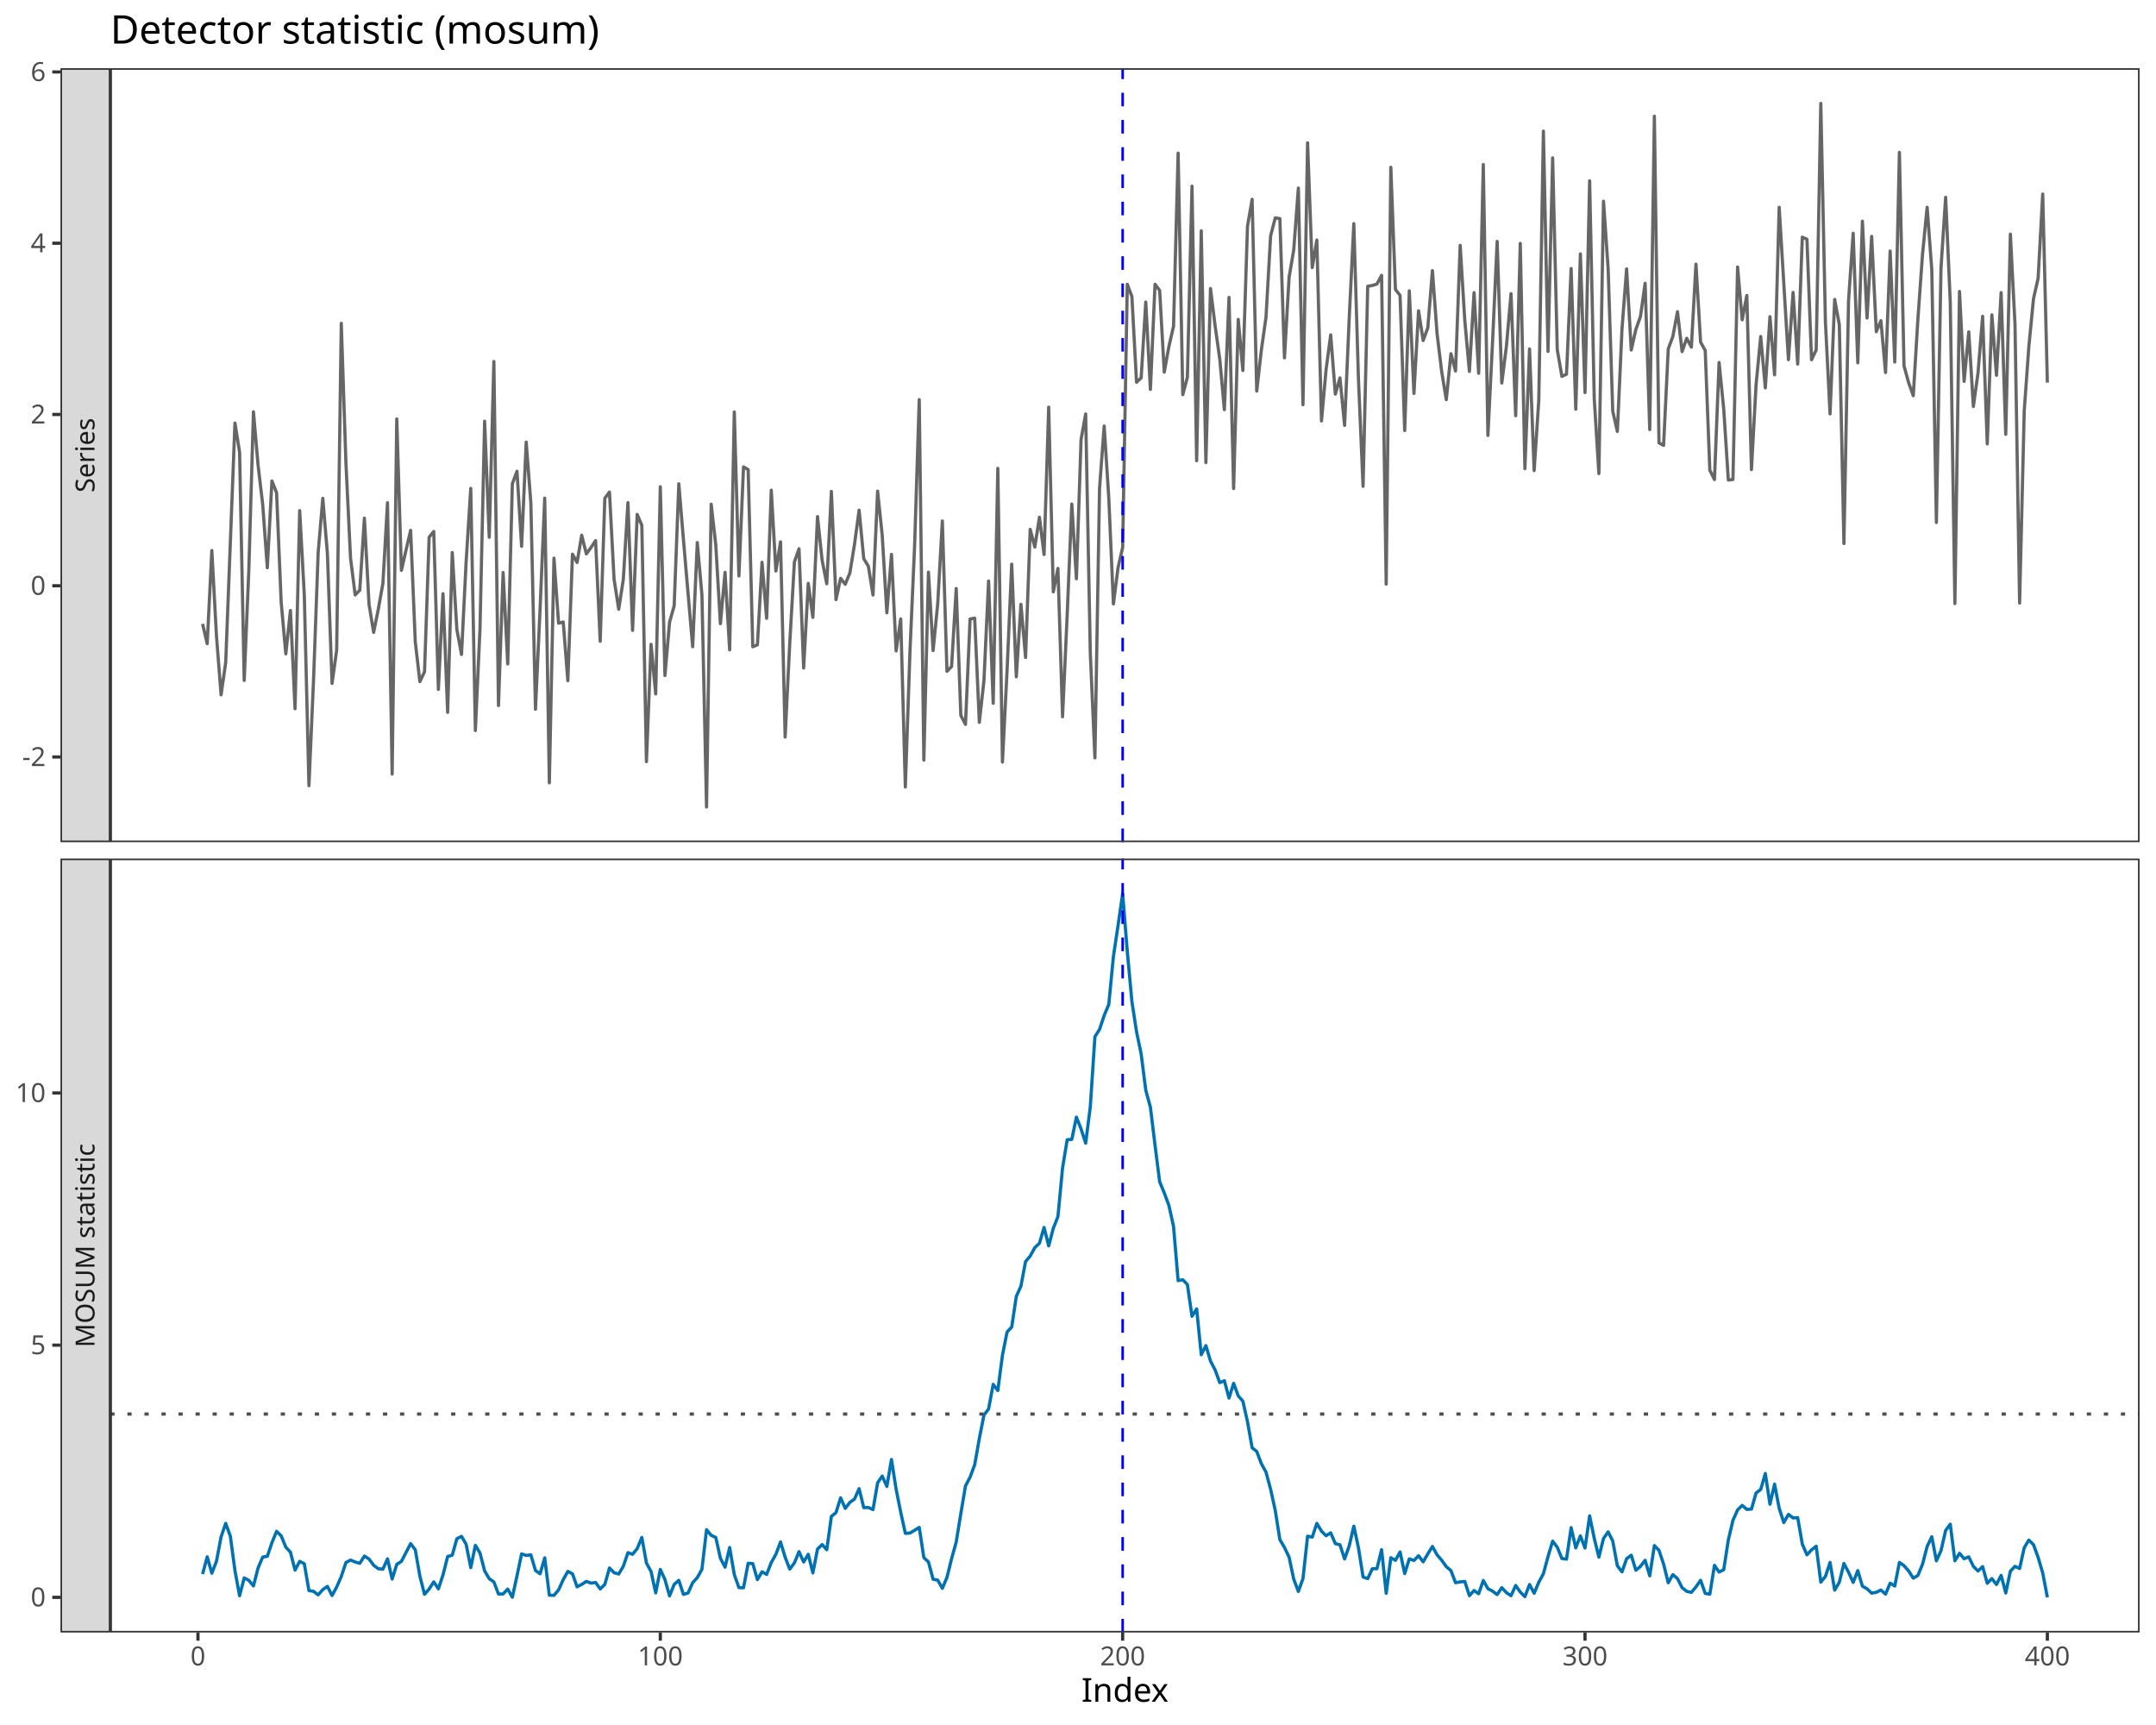
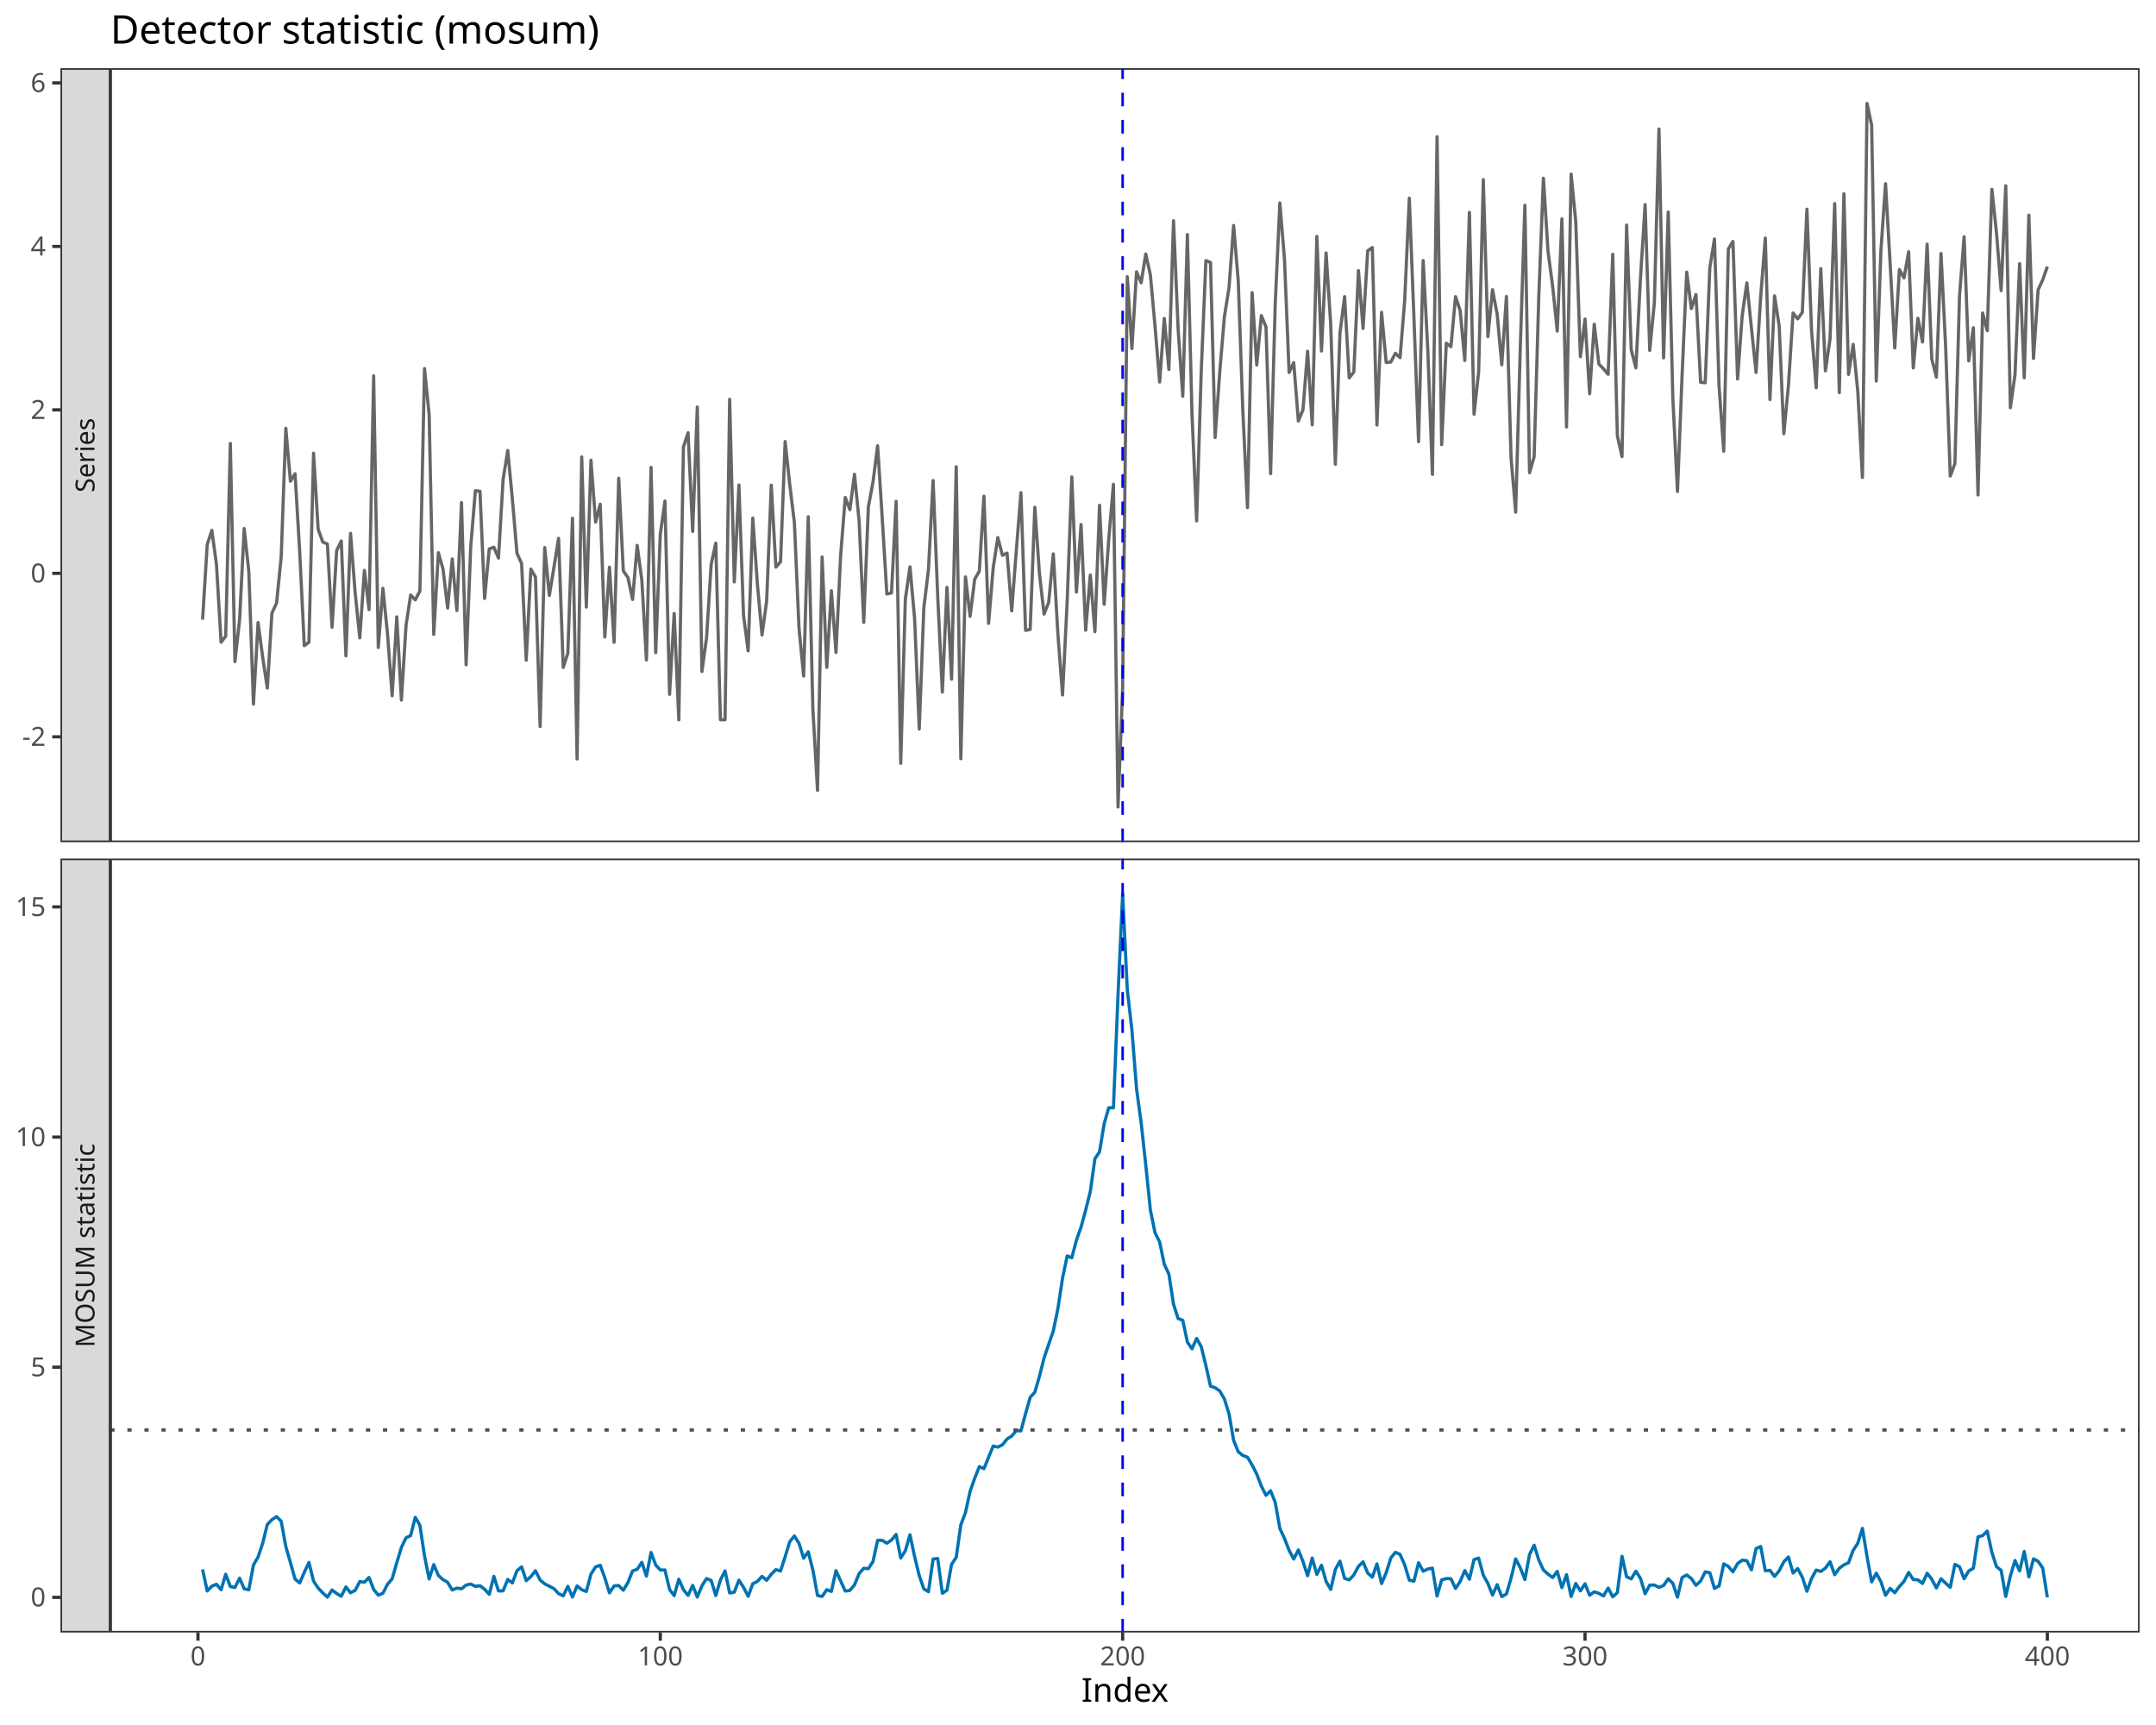
<svg xmlns="http://www.w3.org/2000/svg" class="svglite" data-engine-version="2.0" width="720.00pt" height="576.00pt" viewBox="0 0 720.00 576.00">
  <defs>
    <style type="text/css">
    .svglite line, .svglite polyline, .svglite polygon, .svglite path, .svglite rect, .svglite circle {
      fill: none;
      stroke: #000000;
      stroke-linecap: round;
      stroke-linejoin: round;
      stroke-miterlimit: 10.00;
    }
  </style>
  </defs>
  <rect width="100%" height="100%" style="stroke: none; fill: #FFFFFF;" />
  <defs>
    <clipPath id="cpMC4wMHw3MjAuMDB8MC4wMHw1NzYuMDA=">
      <rect x="0.00" y="0.00" width="720.00" height="576.00" />
    </clipPath>
  </defs>
  <g clip-path="url(#cpMC4wMHw3MjAuMDB8MC4wMHw1NzYuMDA=)">
    <rect x="0.00" y="0.00" width="720.00" height="576.00" style="stroke-width: 1.07; stroke: #FFFFFF; fill: #FFFFFF;" />
  </g>
  <defs>
    <clipPath id="cpMzYuODV8NzE0LjUyfDIyLjc4fDI4MS4yMQ==">
      <rect x="36.85" y="22.78" width="677.67" height="258.42" />
    </clipPath>
  </defs>
  <g clip-path="url(#cpMzYuODV8NzE0LjUyfDIyLjc4fDI4MS4yMQ==)">
    <rect x="36.85" y="22.78" width="677.67" height="258.42" style="stroke-width: 1.07; stroke: none; fill: #FFFFFF;" />
-     <polyline points="67.65,208.33 69.20,214.93 70.74,183.82 72.29,212.37 73.83,232.02 75.37,221.23 76.92,181.22 78.46,141.26 80.01,151.02 81.55,227.20 83.09,190.52 84.64,137.49 86.18,155.30 87.73,168.43 89.27,189.59 90.81,160.61 92.36,164.51 93.90,201.12 95.45,218.33 96.99,203.87 98.53,236.65 100.08,170.50 101.62,198.60 103.17,262.34 104.71,226.96 106.25,184.55 107.80,166.40 109.34,184.86 110.89,228.21 112.43,217.08 113.97,107.96 115.52,154.51 117.06,186.36 118.61,198.66 120.15,197.06 121.69,173.01 123.24,201.82 124.78,211.16 126.33,203.44 127.87,194.80 129.41,167.86 130.96,258.47 132.50,139.89 134.05,190.44 135.59,183.72 137.13,177.09 138.68,214.29 140.22,227.61 141.77,224.32 143.31,179.38 144.85,177.46 146.40,230.19 147.94,198.24 149.49,237.86 151.03,184.50 152.57,210.19 154.12,218.54 155.66,187.69 157.21,163.08 158.75,243.93 160.29,209.98 161.84,140.64 163.38,179.40 164.93,120.71 166.47,235.59 168.01,191.18 169.56,221.70 171.10,161.53 172.65,157.36 174.19,182.42 175.73,147.62 177.28,167.94 178.82,236.84 180.37,203.14 181.91,166.32 183.45,261.39 185.00,186.37 186.54,208.11 188.09,207.69 189.63,227.29 191.18,185.04 192.72,187.81 194.26,178.72 195.81,184.95 197.35,182.84 198.90,180.52 200.44,214.12 201.98,166.37 203.53,164.30 205.07,193.38 206.62,203.44 208.16,193.44 209.70,167.84 211.25,210.49 212.79,171.76 214.34,175.42 215.88,254.33 217.42,215.15 218.97,231.71 220.51,162.53 222.06,225.56 223.60,207.75 225.14,202.30 226.69,161.55 228.23,180.13 229.78,198.14 231.32,215.95 232.86,181.17 234.41,198.64 235.95,269.46 237.50,168.36 239.04,182.02 240.58,208.25 242.13,191.11 243.67,217.00 245.22,137.56 246.76,192.32 248.30,155.90 249.85,156.80 251.39,215.96 252.94,215.32 254.48,187.75 256.02,206.47 257.57,163.68 259.11,190.66 260.66,180.93 262.20,246.12 263.74,214.75 265.29,187.67 266.83,183.24 268.38,223.06 269.92,194.80 271.46,206.16 273.01,172.49 274.55,187.08 276.10,194.93 277.64,164.08 279.18,200.22 280.73,193.11 282.27,195.10 283.82,191.29 285.36,181.78 286.90,170.35 288.45,186.55 289.99,189.06 291.54,198.69 293.08,163.99 294.62,178.75 296.17,204.63 297.71,185.11 299.26,217.35 300.80,206.67 302.34,262.80 303.89,217.47 305.43,182.37 306.98,133.43 308.52,253.82 310.06,191.05 311.61,217.22 313.15,201.61 314.70,173.96 316.24,224.17 317.78,222.57 319.33,196.51 320.87,238.89 322.42,241.88 323.96,206.69 325.50,206.41 327.05,241.19 328.59,227.29 330.14,194.00 331.68,234.83 333.22,156.38 334.77,254.46 336.31,223.94 337.86,188.38 339.40,226.01 340.94,201.79 342.49,219.55 344.03,176.75 345.58,182.66 347.12,172.71 348.67,185.16 350.21,135.94 351.75,197.63 353.30,189.80 354.84,239.33 356.39,205.25 357.93,168.31 359.47,193.25 361.02,146.75 362.56,138.23 364.11,218.12 365.65,253.07 367.19,163.10 368.74,142.26 370.28,166.29 371.83,201.66 373.37,189.55 374.91,182.83 376.46,94.92 378.00,99.01 379.55,127.64 381.09,126.18 382.63,100.87 384.18,130.04 385.72,94.91 387.27,96.99 388.81,124.26 390.35,115.72 391.90,108.96 393.44,51.13 394.99,131.78 396.53,125.97 398.07,62.16 399.62,153.85 401.16,77.07 402.71,154.47 404.25,96.34 405.79,108.79 407.34,119.87 408.88,136.79 410.43,99.31 411.97,163.15 413.51,106.65 415.06,123.72 416.60,75.57 418.15,66.55 419.69,130.59 421.23,116.90 422.78,105.97 424.32,78.78 425.87,72.75 427.41,72.99 428.95,119.49 430.50,92.53 432.04,83.48 433.59,62.78 435.13,135.15 436.67,47.69 438.22,89.37 439.76,80.15 441.31,140.56 442.85,123.37 444.39,111.81 445.94,131.61 447.48,126.18 449.03,142.05 450.57,106.30 452.11,74.68 453.66,126.61 455.20,162.40 456.75,95.58 458.29,95.33 459.83,94.84 461.38,91.94 462.92,195.04 464.47,55.86 466.01,96.66 467.55,98.62 469.10,143.76 470.64,97.11 472.19,131.37 473.73,103.78 475.27,113.72 476.82,109.43 478.36,90.36 479.91,111.40 481.45,124.08 482.99,133.45 484.54,118.10 486.08,123.89 487.63,81.93 489.17,107.01 490.71,124.02 492.26,97.71 493.80,124.66 495.35,54.94 496.89,145.40 498.43,114.40 499.98,80.60 501.52,127.90 503.07,115.63 504.61,98.05 506.16,138.82 507.70,81.27 509.24,156.48 510.79,116.50 512.33,157.13 513.88,133.64 515.42,43.79 516.96,117.35 518.51,52.71 520.05,116.75 521.60,125.67 523.14,124.95 524.68,89.66 526.23,136.65 527.77,84.78 529.32,131.09 530.86,60.37 532.40,133.11 533.95,158.14 535.49,67.18 537.04,89.69 538.58,137.34 540.12,144.05 541.67,109.83 543.21,89.77 544.76,116.88 546.30,109.99 547.84,105.67 549.39,94.59 550.93,143.44 552.48,38.80 554.02,147.89 555.56,148.72 557.11,116.53 558.65,112.37 560.20,104.07 561.74,117.40 563.28,112.96 564.83,115.92 566.37,88.20 567.92,114.25 569.46,117.04 571.00,157.02 572.55,160.12 574.09,121.04 575.64,136.59 577.18,160.28 578.72,160.11 580.27,89.15 581.81,106.78 583.36,98.65 584.90,156.81 586.44,128.53 587.99,112.36 589.53,129.52 591.08,105.74 592.62,125.16 594.16,69.22 595.71,94.78 597.25,120.10 598.80,97.64 600.34,121.57 601.88,79.19 603.43,79.88 604.97,120.12 606.52,116.85 608.06,34.53 609.60,107.44 611.15,138.22 612.69,99.99 614.24,108.38 615.78,181.50 617.32,100.42 618.87,77.89 620.41,121.15 621.96,73.87 623.50,106.19 625.04,78.93 626.59,110.76 628.13,107.08 629.68,124.40 631.22,83.83 632.76,120.89 634.31,50.88 635.85,122.18 637.40,127.81 638.94,132.14 640.48,106.60 642.03,84.92 643.57,69.21 645.12,90.00 646.66,174.47 648.20,89.41 649.75,65.89 651.29,100.70 652.84,201.54 654.38,97.32 655.92,127.34 657.47,110.81 659.01,135.72 660.56,124.51 662.10,105.61 663.65,148.23 665.19,105.14 666.73,125.33 668.28,97.71 669.82,145.02 671.37,78.17 672.91,108.29 674.45,201.37 676.00,137.08 677.54,115.68 679.09,99.73 680.63,92.95 682.17,64.80 683.72,127.76 " style="stroke-width: 1.07; stroke: #666666; stroke-linecap: butt;" />
+     <polyline points="67.65,206.91 69.20,181.85 70.74,177.09 72.29,188.48 73.83,214.45 75.37,212.44 76.92,148.06 78.46,220.92 80.01,206.95 81.55,176.50 83.09,190.83 84.64,235.09 86.18,207.90 87.73,219.50 89.27,229.77 90.81,204.72 92.36,201.38 93.90,186.01 95.45,143.02 96.99,160.68 98.53,158.19 100.08,184.14 101.62,215.60 103.17,214.47 104.71,151.34 106.25,176.73 107.80,181.00 109.34,181.66 110.89,209.42 112.43,183.84 113.97,180.64 115.52,219.02 117.06,178.10 118.61,198.00 120.15,212.99 121.69,190.47 123.24,203.53 124.78,125.49 126.33,216.19 127.87,196.43 129.41,211.63 130.96,232.31 132.50,205.98 134.05,233.78 135.59,208.92 137.13,198.68 138.68,200.30 140.22,197.35 141.77,123.06 143.31,138.37 144.85,211.82 146.40,184.56 147.94,189.98 149.49,203.02 151.03,186.65 152.57,203.86 154.12,167.81 155.66,221.99 157.21,182.42 158.75,163.84 160.29,164.04 161.84,199.84 163.38,183.30 164.93,182.73 166.47,186.35 168.01,160.13 169.56,150.43 171.10,166.59 172.65,184.76 174.19,188.17 175.73,220.46 177.28,190.03 178.82,192.71 180.37,242.62 181.91,182.83 183.45,198.83 185.00,189.38 186.54,179.75 188.09,222.85 189.63,218.15 191.18,173.01 192.72,253.42 194.26,152.56 195.81,202.72 197.35,153.68 198.90,174.33 200.44,168.35 201.98,212.70 203.53,189.38 205.07,214.48 206.62,159.69 208.16,190.64 209.70,192.84 211.25,200.17 212.79,182.12 214.34,193.74 215.88,220.40 217.42,156.06 218.97,217.92 220.51,178.37 222.06,167.30 223.60,231.83 225.14,204.85 226.69,240.37 228.23,149.25 229.78,144.50 231.32,177.46 232.86,135.92 234.41,224.22 235.95,213.06 237.50,188.41 239.04,181.35 240.58,240.33 242.13,240.34 243.67,133.32 245.22,194.32 246.76,161.96 248.30,205.46 249.85,217.34 251.39,172.98 252.94,195.13 254.48,212.02 256.02,200.73 257.57,162.01 259.11,189.38 260.66,187.58 262.20,147.44 263.74,161.79 265.29,174.53 266.83,209.75 268.38,225.73 269.92,172.54 271.46,236.83 273.01,263.90 274.55,185.98 276.10,222.83 277.64,197.25 279.18,217.88 280.73,185.53 282.27,166.11 283.82,170.20 285.36,158.38 286.90,173.95 288.45,207.84 289.99,169.25 291.54,160.94 293.08,148.86 294.62,172.92 296.17,198.34 297.71,198.00 299.26,167.39 300.80,254.88 302.34,200.08 303.89,189.28 305.43,206.53 306.98,243.44 308.52,202.91 310.06,190.25 311.61,160.45 313.15,199.16 314.70,231.10 316.24,196.13 317.78,226.76 319.33,155.87 320.87,253.34 322.42,192.64 323.96,205.79 325.50,193.40 327.05,190.71 328.59,165.69 330.14,208.15 331.68,189.58 333.22,179.50 334.77,185.43 336.31,184.69 337.86,203.97 339.40,183.86 340.94,164.51 342.49,210.49 344.03,210.16 345.58,169.38 347.12,191.49 348.67,205.05 350.21,201.12 351.75,184.96 353.30,211.96 354.84,232.07 356.39,200.70 357.93,159.26 359.47,197.70 361.02,175.16 362.56,210.45 364.11,192.01 365.65,210.93 367.19,168.72 368.74,201.78 370.28,179.91 371.83,161.71 373.37,269.46 374.91,229.71 376.46,92.41 378.00,116.38 379.55,90.77 381.09,94.43 382.63,84.81 384.18,91.85 385.72,108.92 387.27,127.57 388.81,106.33 390.35,123.35 391.90,73.70 393.44,109.94 394.99,132.33 396.53,78.31 398.07,138.35 399.62,173.94 401.16,123.80 402.71,87.02 404.25,87.63 405.79,146.09 407.34,124.13 408.88,105.83 410.43,96.08 411.97,75.29 413.51,93.71 415.06,137.58 416.60,169.49 418.15,97.73 419.69,121.87 421.23,105.40 422.78,109.12 424.32,158.15 425.87,101.25 427.41,67.77 428.95,86.50 430.50,124.38 432.04,121.06 433.59,140.58 435.13,136.80 436.67,117.29 438.22,141.86 439.76,78.96 441.31,117.22 442.85,84.48 444.39,108.18 445.94,155.03 447.48,111.20 449.03,99.05 450.57,126.19 452.11,124.20 453.66,90.35 455.20,109.68 456.75,83.74 458.29,82.68 459.83,141.91 461.38,104.29 462.92,121.04 464.47,120.89 466.01,117.96 467.55,119.42 469.10,100.31 470.64,66.17 472.19,106.15 473.73,147.48 475.27,86.99 476.82,117.00 478.36,158.42 479.91,45.65 481.45,148.47 482.99,114.60 484.54,115.75 486.08,99.05 487.63,103.74 489.17,120.38 490.71,70.93 492.26,138.30 493.80,124.18 495.35,59.98 496.89,112.40 498.43,96.74 499.98,104.92 501.52,121.84 503.07,99.00 504.61,152.67 506.16,171.03 507.70,116.14 509.24,68.55 510.79,157.84 512.33,152.52 513.88,99.04 515.42,59.54 516.96,83.90 518.51,95.66 520.05,110.55 521.60,73.07 523.14,142.57 524.68,58.14 526.23,74.09 527.77,119.11 529.32,106.52 530.86,131.49 532.40,108.28 533.95,121.57 535.49,123.15 537.04,124.99 538.58,84.90 540.12,145.54 541.67,152.47 543.21,75.15 544.76,116.81 546.30,122.85 547.84,92.81 549.39,68.32 550.93,117.01 552.48,101.02 554.02,43.08 555.56,119.49 557.11,70.79 558.65,133.13 560.20,164.11 561.74,125.16 563.28,90.86 564.83,103.04 566.37,98.36 567.92,127.64 569.46,127.80 571.00,89.38 572.55,79.80 574.09,129.05 575.64,150.65 577.18,83.16 578.72,80.62 580.27,126.54 581.81,105.37 583.36,94.47 584.90,109.59 586.44,124.36 587.99,98.97 589.53,79.48 591.08,133.42 592.62,98.79 594.16,108.86 595.71,144.83 597.25,128.74 598.80,104.52 600.34,106.47 601.88,104.32 603.43,69.86 604.97,110.38 606.52,129.49 608.06,89.69 609.60,123.83 611.15,113.12 612.69,67.98 614.24,131.10 615.78,64.70 617.32,125.03 618.87,114.99 620.41,130.67 621.96,159.43 623.50,34.53 625.04,41.80 626.59,127.22 628.13,83.71 629.68,61.35 631.22,88.11 632.76,116.17 634.31,90.01 635.85,92.80 637.40,84.06 638.94,122.87 640.48,106.28 642.03,114.20 643.57,81.53 645.12,119.84 646.66,125.93 648.20,84.65 649.75,115.79 651.29,158.97 652.84,154.81 654.38,98.84 655.92,79.06 657.47,120.51 659.01,109.44 660.56,165.26 662.10,104.52 663.65,110.41 665.19,63.20 666.73,77.75 668.28,97.04 669.82,62.02 671.37,136.12 672.91,125.15 674.45,88.04 676.00,126.15 677.54,71.85 679.09,119.69 680.63,96.78 682.17,93.43 683.72,89.00 " style="stroke-width: 1.07; stroke: #666666; stroke-linecap: butt;" />
    <line x1="374.91" y1="281.21" x2="374.91" y2="22.78" style="stroke-width: 0.85; stroke: #0000FF; stroke-dasharray: 4.55,4.55; stroke-linecap: butt;" />
    <rect x="36.85" y="22.78" width="677.67" height="258.42" style="stroke-width: 1.07; stroke: #333333;" />
  </g>
  <g clip-path="url(#cpMC4wMHw3MjAuMDB8MC4wMHw1NzYuMDA=)">
</g>
  <defs>
    <clipPath id="cpMzYuODV8NzE0LjUyfDI4Ni42OXw1NDUuMTE=">
      <rect x="36.85" y="286.69" width="677.67" height="258.42" />
    </clipPath>
  </defs>
  <g clip-path="url(#cpMzYuODV8NzE0LjUyfDI4Ni42OXw1NDUuMTE=)">
    <rect x="36.85" y="286.69" width="677.67" height="258.42" style="stroke-width: 1.07; stroke: none; fill: #FFFFFF;" />
-     <polyline points="67.65,525.61 69.20,519.84 70.74,525.32 72.29,521.31 73.83,513.19 75.37,508.67 76.92,512.94 78.46,524.42 80.01,532.83 81.55,526.89 83.09,527.69 84.64,529.57 86.18,523.56 87.73,519.93 89.27,519.67 90.81,515.13 92.36,511.33 93.90,512.83 95.45,516.62 96.99,518.29 98.53,524.28 100.08,521.35 101.62,522.15 103.17,531.11 104.71,531.37 106.25,532.54 107.80,530.78 109.34,529.71 110.89,532.77 112.43,529.93 113.97,526.42 115.52,521.75 117.06,520.93 118.61,521.57 120.15,522.01 121.69,519.59 123.24,520.58 124.78,522.66 126.33,523.82 127.87,523.95 129.41,520.52 130.96,527.27 132.50,522.37 134.05,521.37 135.59,518.40 137.13,515.43 138.68,517.49 140.22,526.30 141.77,532.36 143.31,530.59 144.85,528.20 146.40,530.54 147.94,525.90 149.49,519.74 151.03,519.30 152.57,513.80 154.12,513.01 155.66,515.65 157.21,523.46 158.75,516.01 160.29,518.56 161.84,524.54 163.38,527.15 164.93,528.22 166.47,532.26 168.01,532.24 169.56,530.61 171.10,533.34 172.65,526.19 174.19,518.86 175.73,519.38 177.28,519.18 178.82,524.42 180.37,525.51 181.91,520.18 183.45,532.65 185.00,532.71 186.54,530.89 188.09,527.45 189.63,524.71 191.18,525.52 192.72,529.86 194.26,529.05 195.81,528.05 197.35,528.62 198.90,528.41 200.44,530.58 201.98,529.06 203.53,523.57 205.07,525.15 206.62,525.59 208.16,523.00 209.70,518.45 211.25,519.00 212.79,517.10 214.34,513.37 215.88,521.92 217.42,524.76 218.97,531.88 220.51,524.05 222.06,527.45 223.60,532.89 225.14,529.06 226.69,527.69 228.23,532.39 229.78,531.92 231.32,528.48 232.86,526.78 234.41,524.02 235.95,510.79 237.50,512.66 239.04,513.38 240.58,520.34 242.13,523.30 243.67,516.72 245.22,525.78 246.76,530.13 248.30,530.18 249.85,522.00 251.39,522.11 252.94,527.46 254.48,524.83 256.02,525.72 257.57,521.74 259.11,519.00 260.66,514.88 262.20,519.99 263.74,523.96 265.29,521.88 266.83,518.11 268.38,521.57 269.92,518.99 271.46,525.22 273.01,517.25 274.55,515.75 276.10,517.48 277.64,506.35 279.18,505.09 280.73,500.13 282.27,503.67 283.82,501.65 285.36,500.56 286.90,497.08 288.45,503.42 289.99,503.37 291.54,504.07 293.08,495.13 294.62,492.88 296.17,496.34 297.71,487.34 299.26,497.28 300.80,504.97 302.34,512.00 303.89,511.90 305.43,510.99 306.98,510.02 308.52,520.10 310.06,521.57 311.61,527.33 313.15,527.62 314.70,530.37 316.24,526.72 317.78,520.50 319.33,514.90 320.87,505.39 322.42,496.19 323.96,493.23 325.50,489.11 327.05,480.33 328.59,472.52 330.14,470.45 331.68,462.25 333.22,464.31 334.77,452.53 336.31,444.78 337.86,443.13 339.40,432.87 340.94,429.45 342.49,421.24 344.03,419.43 345.58,416.59 347.12,415.15 348.67,409.86 350.21,416.01 351.75,410.14 353.30,406.23 354.84,390.04 356.39,380.57 357.93,380.46 359.47,373.02 361.02,376.96 362.56,381.73 364.11,369.55 365.65,346.16 367.19,343.74 368.74,339.08 370.28,335.40 371.83,319.34 373.37,309.07 374.91,298.43 376.46,317.69 378.00,334.42 379.55,344.53 381.09,351.92 382.63,364.02 384.18,369.70 385.72,382.37 387.27,394.60 388.81,398.34 390.35,402.50 391.90,409.50 393.44,427.63 394.99,427.33 396.53,428.91 398.07,439.52 399.62,437.06 401.16,452.36 402.71,449.31 404.25,454.49 405.79,457.43 407.34,461.68 408.88,461.04 410.43,466.83 411.97,461.91 413.51,466.09 415.06,467.88 416.60,474.71 418.15,483.44 419.69,484.65 421.23,488.73 422.78,491.54 424.32,497.28 425.87,504.33 427.41,514.09 428.95,516.72 430.50,519.97 432.04,527.30 433.59,531.41 435.13,527.12 436.67,512.95 438.22,513.27 439.76,508.68 441.31,511.27 442.85,512.80 444.39,511.83 445.94,515.45 447.48,515.82 449.03,520.55 450.57,516.20 452.11,509.61 453.66,516.83 455.20,526.58 456.75,527.13 458.29,523.82 459.83,523.81 461.38,517.45 462.92,532.03 464.47,520.15 466.01,521.00 467.55,518.22 469.10,525.44 470.64,520.51 472.19,521.07 473.73,519.48 475.27,521.52 476.82,518.86 478.36,516.38 479.91,519.18 481.45,520.98 482.99,523.13 484.54,524.44 486.08,528.49 487.63,528.22 489.17,528.06 490.71,532.82 492.26,531.09 493.80,532.17 495.35,527.75 496.89,530.48 498.43,531.30 499.98,532.45 501.52,530.14 503.07,531.80 504.61,532.83 506.16,529.41 507.70,531.60 509.24,533.15 510.79,529.09 512.33,532.00 513.88,528.33 515.42,525.49 516.96,519.77 518.51,514.61 520.05,516.64 521.60,520.41 523.14,520.61 524.68,510.09 526.23,516.86 527.77,512.85 529.32,516.91 530.86,506.17 532.40,513.67 533.95,519.96 535.49,513.72 537.04,511.51 538.58,514.58 540.12,522.85 541.67,524.87 543.21,520.48 544.76,519.31 546.30,524.33 547.84,523.03 549.39,520.99 550.93,526.19 552.48,516.08 554.02,517.68 555.56,522.27 557.11,528.50 558.65,525.78 560.20,527.12 561.74,530.14 563.28,531.37 564.83,531.72 566.37,529.89 567.92,527.67 569.46,532.06 571.00,532.32 572.55,522.69 574.09,524.93 575.64,524.16 577.18,514.21 578.72,507.64 580.27,504.18 581.81,502.66 583.36,504.01 584.90,503.90 586.44,498.53 587.99,497.36 589.53,492.02 591.08,502.28 592.62,495.57 594.16,503.64 595.71,508.41 597.25,505.68 598.80,506.86 600.34,506.74 601.88,515.60 603.43,519.18 604.97,517.52 606.52,516.30 608.06,528.29 609.60,526.38 611.15,521.71 612.69,530.97 614.24,528.34 615.78,522.05 617.32,524.99 618.87,528.40 620.41,524.44 621.96,529.66 623.50,530.52 625.04,531.98 626.59,531.68 628.13,530.92 629.68,532.31 631.22,528.64 632.76,529.59 634.31,521.71 635.85,522.79 637.40,524.59 638.94,526.97 640.48,526.07 642.03,522.32 643.57,516.41 645.12,513.14 646.66,521.18 648.20,517.79 649.75,511.03 651.29,508.95 652.84,521.17 654.38,518.66 655.92,520.48 657.47,519.85 659.01,523.03 660.56,524.58 662.10,523.11 663.65,528.68 665.19,527.13 666.73,529.09 668.28,526.03 669.82,531.92 671.37,524.63 672.91,523.02 674.45,523.75 676.00,516.79 677.54,514.24 679.09,515.80 680.63,520.00 682.17,525.24 683.72,533.37 " style="stroke-width: 1.07; stroke: #0072B2; stroke-linecap: butt;" />
+     <polyline points="67.65,524.05 69.20,531.25 70.74,529.65 72.29,529.01 73.83,530.85 75.37,525.67 76.92,529.75 78.46,530.08 80.01,526.97 81.55,530.51 83.09,530.85 84.64,522.57 86.18,519.92 87.73,515.29 89.27,509.05 90.81,507.44 92.36,506.42 93.90,507.96 95.45,516.43 96.99,521.74 98.53,527.26 100.08,528.57 101.62,525.02 103.17,521.72 104.71,527.94 106.25,530.26 107.80,531.90 109.34,533.31 110.89,530.90 112.43,532.09 113.97,533.01 115.52,529.89 117.06,531.86 118.61,531.03 120.15,528.10 121.69,528.33 123.24,526.73 124.78,530.74 126.33,532.63 127.87,532.01 129.41,529.01 130.96,527.19 132.50,521.80 134.05,516.69 135.59,513.50 137.13,512.76 138.68,506.66 140.22,509.28 141.77,519.54 143.31,527.24 144.85,522.45 146.40,526.07 147.94,527.46 149.49,528.34 151.03,530.92 152.57,530.28 154.12,530.53 155.66,529.27 157.21,528.94 158.75,529.70 160.29,529.50 161.84,530.67 163.38,532.37 164.93,526.36 166.47,531.23 168.01,531.21 169.56,527.40 171.10,528.56 172.65,524.48 174.19,523.20 175.73,527.79 177.28,526.45 178.82,524.50 180.37,527.57 181.91,528.87 183.45,529.65 185.00,530.46 186.54,532.14 188.09,532.89 189.63,529.71 191.18,533.27 192.72,529.55 194.26,530.82 195.81,531.41 197.35,525.62 198.90,523.21 200.44,522.65 201.98,526.86 203.53,531.87 205.07,529.57 206.62,529.42 208.16,531.00 209.70,528.42 211.25,524.54 212.79,524.02 214.34,521.68 215.88,526.28 217.42,518.38 218.97,522.58 220.51,524.23 222.06,524.23 223.60,530.74 225.14,532.80 226.69,527.33 228.23,530.81 229.78,532.74 231.32,529.38 232.86,533.26 234.41,529.52 235.95,527.09 237.50,527.75 239.04,532.76 240.58,527.59 242.13,524.54 243.67,531.92 245.22,531.64 246.76,527.62 248.30,530.02 249.85,533.04 251.39,528.83 252.94,528.05 254.48,526.36 256.02,527.68 257.57,525.66 259.11,524.12 260.66,524.58 262.20,519.82 263.74,514.79 265.29,512.89 266.83,515.33 268.38,520.29 269.92,518.16 271.46,524.28 273.01,532.76 274.55,533.07 276.10,530.82 277.64,531.39 279.18,524.45 280.73,527.89 282.27,531.28 283.82,531.06 285.36,529.21 286.90,525.43 288.45,523.68 289.99,523.81 291.54,521.41 293.08,514.32 294.62,514.35 296.17,515.30 297.71,514.25 299.26,512.37 300.80,520.24 302.34,517.81 303.89,512.48 305.43,519.75 306.98,526.11 308.52,530.54 310.06,531.49 311.61,520.58 313.15,520.39 314.70,532.01 316.24,530.98 317.78,522.35 319.33,520.01 320.87,509.16 322.42,505.06 323.96,498.02 325.50,493.62 327.05,489.71 328.59,490.41 330.14,486.59 331.68,482.85 333.22,483.21 334.77,482.43 336.31,480.51 337.86,479.52 339.40,477.69 340.94,477.79 342.49,472.02 344.03,466.61 345.58,464.87 347.12,459.60 348.67,453.42 350.21,448.91 351.75,444.42 353.30,436.90 354.84,426.77 356.39,419.36 357.93,420.00 359.47,414.12 361.02,409.74 362.56,404.07 364.11,397.86 365.65,386.91 367.19,384.61 368.74,375.21 370.28,369.88 371.83,369.92 373.37,332.09 374.91,298.43 376.46,330.49 378.00,343.89 379.55,363.56 381.09,374.89 382.63,389.01 384.18,404.11 385.72,411.61 387.27,414.73 388.81,422.16 390.35,425.42 391.90,435.53 393.44,440.29 394.99,440.86 396.53,448.14 398.07,450.39 399.62,446.91 401.16,449.69 402.71,455.98 404.25,462.88 405.79,463.37 407.34,464.47 408.88,467.12 410.43,472.08 411.97,480.95 413.51,484.75 415.06,486.01 416.60,486.57 418.15,489.20 419.69,492.21 421.23,496.22 422.78,499.31 424.32,497.79 425.87,501.69 427.41,510.39 428.95,513.70 430.50,517.69 432.04,520.58 433.59,517.54 435.13,521.40 436.67,526.15 438.22,520.23 439.76,525.72 441.31,522.65 442.85,528.05 444.39,530.75 445.94,524.05 447.48,521.29 449.03,527.04 450.57,527.53 452.11,525.90 453.66,523.03 455.20,521.52 456.75,525.26 458.29,526.64 459.83,522.20 461.38,528.77 462.92,525.15 464.47,520.21 466.01,518.33 467.55,519.05 469.10,522.54 470.64,527.64 472.19,527.97 473.73,521.83 475.27,524.65 476.82,523.92 478.36,523.62 479.91,532.93 481.45,527.55 482.99,527.11 484.54,527.15 486.08,530.41 487.63,528.07 489.17,524.42 490.71,527.31 492.26,520.76 493.80,520.27 495.35,525.98 496.89,528.74 498.43,532.61 499.98,529.15 501.52,533.12 503.07,532.26 504.61,527.01 506.16,520.53 507.70,523.49 509.24,527.44 510.79,519.06 512.33,515.97 513.88,520.88 515.42,524.22 516.96,525.62 518.51,526.75 520.05,524.71 521.60,530.14 523.14,525.81 524.68,533.08 526.23,528.74 527.77,531.22 529.32,528.84 530.86,532.68 532.40,531.54 533.95,532.03 535.49,532.90 537.04,530.27 538.58,533.19 540.12,531.78 541.67,519.65 543.21,526.51 544.76,527.21 546.30,524.64 547.84,527.04 549.39,532.17 550.93,529.30 552.48,529.27 554.02,530.06 555.56,529.41 557.11,527.18 558.65,528.70 560.20,533.31 561.74,526.76 563.28,525.90 564.83,527.09 566.37,529.36 567.92,527.93 569.46,524.87 571.00,525.15 572.55,530.40 574.09,529.56 575.64,522.19 577.18,523.05 578.72,524.86 580.27,522.10 581.81,520.96 583.36,521.13 584.90,524.21 586.44,517.09 587.99,516.40 589.53,524.52 591.08,524.34 592.62,526.38 594.16,524.51 595.71,521.50 597.25,519.89 598.80,525.25 600.34,523.76 601.88,526.61 603.43,531.34 604.97,527.09 606.52,524.26 608.06,524.72 609.60,523.62 611.15,521.49 612.69,525.80 614.24,523.66 615.78,522.52 617.32,521.82 618.87,517.68 620.41,515.33 621.96,510.35 623.50,519.77 625.04,528.22 626.59,525.29 628.13,528.16 629.68,532.69 631.22,530.37 632.76,531.83 634.31,529.75 635.85,528.02 637.40,525.07 638.94,527.44 640.48,527.53 642.03,528.74 643.57,525.32 645.12,527.32 646.66,530.25 648.20,527.17 649.75,528.65 651.29,530.02 652.84,522.36 654.38,523.17 655.92,527.16 657.47,524.55 659.01,523.66 660.56,513.19 662.10,512.78 663.65,511.24 665.19,518.36 666.73,523.13 668.28,524.37 669.82,533.07 671.37,526.21 672.91,521.09 674.45,524.55 676.00,518.04 677.54,526.56 679.09,520.51 680.63,521.36 682.17,523.60 683.72,533.37 " style="stroke-width: 1.07; stroke: #0072B2; stroke-linecap: butt;" />
    <line x1="374.91" y1="545.11" x2="374.91" y2="286.69" style="stroke-width: 0.85; stroke: #0000FF; stroke-dasharray: 4.55,4.55; stroke-linecap: butt;" />
-     <line x1="36.85" y1="472.16" x2="714.52" y2="472.16" style="stroke-width: 1.07; stroke: #4D4D4D; stroke-dasharray: 1.42,4.27; stroke-linecap: butt;" />
+     <line x1="36.85" y1="477.51" x2="714.52" y2="477.51" style="stroke-width: 1.07; stroke: #4D4D4D; stroke-dasharray: 1.42,4.27; stroke-linecap: butt;" />
    <rect x="36.85" y="286.69" width="677.67" height="258.42" style="stroke-width: 1.07; stroke: #333333;" />
  </g>
  <g clip-path="url(#cpMC4wMHw3MjAuMDB8MC4wMHw1NzYuMDA=)">
</g>
  <defs>
    <clipPath id="cpMjAuMjB8MzYuODV8MjIuNzh8MjgxLjIx">
      <rect x="20.20" y="22.78" width="16.65" height="258.42" />
    </clipPath>
  </defs>
  <g clip-path="url(#cpMjAuMjB8MzYuODV8MjIuNzh8MjgxLjIx)">
    <rect x="20.20" y="22.78" width="16.65" height="258.42" style="stroke-width: 1.07; stroke: #333333; fill: #D9D9D9;" />
    <text transform="translate(31.55,152.00) rotate(-90)" text-anchor="middle" style="font-size: 8.80px; fill: #1A1A1A; font-family: sans;" textLength="24.95px" lengthAdjust="spacingAndGlyphs">Series</text>
  </g>
  <g clip-path="url(#cpMC4wMHw3MjAuMDB8MC4wMHw1NzYuMDA=)">
</g>
  <defs>
    <clipPath id="cpMjAuMjB8MzYuODV8Mjg2LjY5fDU0NS4xMQ==">
      <rect x="20.20" y="286.69" width="16.65" height="258.42" />
    </clipPath>
  </defs>
  <g clip-path="url(#cpMjAuMjB8MzYuODV8Mjg2LjY5fDU0NS4xMQ==)">
    <rect x="20.20" y="286.69" width="16.65" height="258.42" style="stroke-width: 1.07; stroke: #333333; fill: #D9D9D9;" />
    <text transform="translate(31.55,415.90) rotate(-90)" text-anchor="middle" style="font-size: 8.80px; fill: #1A1A1A; font-family: sans;" textLength="65.54px" lengthAdjust="spacingAndGlyphs">MOSUM statistic</text>
  </g>
  <g clip-path="url(#cpMC4wMHw3MjAuMDB8MC4wMHw1NzYuMDA=)">
    <polyline points="66.11,547.85 66.11,545.11 " style="stroke-width: 1.07; stroke: #333333; stroke-linecap: butt;" />
    <polyline points="220.51,547.85 220.51,545.11 " style="stroke-width: 1.07; stroke: #333333; stroke-linecap: butt;" />
    <polyline points="374.91,547.85 374.91,545.11 " style="stroke-width: 1.07; stroke: #333333; stroke-linecap: butt;" />
    <polyline points="529.32,547.85 529.32,545.11 " style="stroke-width: 1.07; stroke: #333333; stroke-linecap: butt;" />
    <polyline points="683.72,547.85 683.72,545.11 " style="stroke-width: 1.07; stroke: #333333; stroke-linecap: butt;" />
    <text x="66.11" y="556.10" text-anchor="middle" style="font-size: 8.80px; fill: #4D4D4D; font-family: sans;" textLength="4.89px" lengthAdjust="spacingAndGlyphs">0</text>
    <text x="220.51" y="556.10" text-anchor="middle" style="font-size: 8.80px; fill: #4D4D4D; font-family: sans;" textLength="14.68px" lengthAdjust="spacingAndGlyphs">100</text>
    <text x="374.91" y="556.10" text-anchor="middle" style="font-size: 8.80px; fill: #4D4D4D; font-family: sans;" textLength="14.68px" lengthAdjust="spacingAndGlyphs">200</text>
    <text x="529.32" y="556.10" text-anchor="middle" style="font-size: 8.80px; fill: #4D4D4D; font-family: sans;" textLength="14.68px" lengthAdjust="spacingAndGlyphs">300</text>
    <text x="683.72" y="556.10" text-anchor="middle" style="font-size: 8.80px; fill: #4D4D4D; font-family: sans;" textLength="14.68px" lengthAdjust="spacingAndGlyphs">400</text>
-     <text x="15.27" y="255.80" text-anchor="end" style="font-size: 8.80px; fill: #4D4D4D; font-family: sans;" textLength="7.82px" lengthAdjust="spacingAndGlyphs">-2</text>
-     <text x="15.27" y="198.62" text-anchor="end" style="font-size: 8.80px; fill: #4D4D4D; font-family: sans;" textLength="4.89px" lengthAdjust="spacingAndGlyphs">0</text>
-     <text x="15.27" y="141.43" text-anchor="end" style="font-size: 8.80px; fill: #4D4D4D; font-family: sans;" textLength="4.89px" lengthAdjust="spacingAndGlyphs">2</text>
-     <text x="15.27" y="84.25" text-anchor="end" style="font-size: 8.80px; fill: #4D4D4D; font-family: sans;" textLength="4.89px" lengthAdjust="spacingAndGlyphs">4</text>
-     <text x="15.27" y="27.06" text-anchor="end" style="font-size: 8.80px; fill: #4D4D4D; font-family: sans;" textLength="4.89px" lengthAdjust="spacingAndGlyphs">6</text>
-     <polyline points="17.46,252.77 20.20,252.77 " style="stroke-width: 1.07; stroke: #333333; stroke-linecap: butt;" />
-     <polyline points="17.46,195.59 20.20,195.59 " style="stroke-width: 1.07; stroke: #333333; stroke-linecap: butt;" />
-     <polyline points="17.46,138.40 20.20,138.40 " style="stroke-width: 1.07; stroke: #333333; stroke-linecap: butt;" />
-     <polyline points="17.46,81.22 20.20,81.22 " style="stroke-width: 1.07; stroke: #333333; stroke-linecap: butt;" />
-     <polyline points="17.46,24.03 20.20,24.03 " style="stroke-width: 1.07; stroke: #333333; stroke-linecap: butt;" />
+     <text x="15.27" y="249.06" text-anchor="end" style="font-size: 8.80px; fill: #4D4D4D; font-family: sans;" textLength="7.82px" lengthAdjust="spacingAndGlyphs">-2</text>
+     <text x="15.27" y="194.48" text-anchor="end" style="font-size: 8.80px; fill: #4D4D4D; font-family: sans;" textLength="4.89px" lengthAdjust="spacingAndGlyphs">0</text>
+     <text x="15.27" y="139.89" text-anchor="end" style="font-size: 8.80px; fill: #4D4D4D; font-family: sans;" textLength="4.89px" lengthAdjust="spacingAndGlyphs">2</text>
+     <text x="15.27" y="85.30" text-anchor="end" style="font-size: 8.80px; fill: #4D4D4D; font-family: sans;" textLength="4.89px" lengthAdjust="spacingAndGlyphs">4</text>
+     <text x="15.27" y="30.72" text-anchor="end" style="font-size: 8.80px; fill: #4D4D4D; font-family: sans;" textLength="4.89px" lengthAdjust="spacingAndGlyphs">6</text>
+     <polyline points="17.46,246.04 20.20,246.04 " style="stroke-width: 1.07; stroke: #333333; stroke-linecap: butt;" />
+     <polyline points="17.46,191.45 20.20,191.45 " style="stroke-width: 1.07; stroke: #333333; stroke-linecap: butt;" />
+     <polyline points="17.46,136.86 20.20,136.86 " style="stroke-width: 1.07; stroke: #333333; stroke-linecap: butt;" />
+     <polyline points="17.46,82.28 20.20,82.28 " style="stroke-width: 1.07; stroke: #333333; stroke-linecap: butt;" />
+     <polyline points="17.46,27.69 20.20,27.69 " style="stroke-width: 1.07; stroke: #333333; stroke-linecap: butt;" />
    <text x="15.27" y="536.39" text-anchor="end" style="font-size: 8.80px; fill: #4D4D4D; font-family: sans;" textLength="4.89px" lengthAdjust="spacingAndGlyphs">0</text>
-     <text x="15.27" y="452.19" text-anchor="end" style="font-size: 8.80px; fill: #4D4D4D; font-family: sans;" textLength="4.89px" lengthAdjust="spacingAndGlyphs">5</text>
-     <text x="15.27" y="367.98" text-anchor="end" style="font-size: 8.80px; fill: #4D4D4D; font-family: sans;" textLength="9.79px" lengthAdjust="spacingAndGlyphs">10</text>
+     <text x="15.27" y="459.55" text-anchor="end" style="font-size: 8.80px; fill: #4D4D4D; font-family: sans;" textLength="4.89px" lengthAdjust="spacingAndGlyphs">5</text>
+     <text x="15.27" y="382.71" text-anchor="end" style="font-size: 8.80px; fill: #4D4D4D; font-family: sans;" textLength="9.79px" lengthAdjust="spacingAndGlyphs">10</text>
+     <text x="15.27" y="305.86" text-anchor="end" style="font-size: 8.80px; fill: #4D4D4D; font-family: sans;" textLength="9.79px" lengthAdjust="spacingAndGlyphs">15</text>
    <polyline points="17.46,533.37 20.20,533.37 " style="stroke-width: 1.07; stroke: #333333; stroke-linecap: butt;" />
-     <polyline points="17.46,449.16 20.20,449.16 " style="stroke-width: 1.07; stroke: #333333; stroke-linecap: butt;" />
-     <polyline points="17.46,364.96 20.20,364.96 " style="stroke-width: 1.07; stroke: #333333; stroke-linecap: butt;" />
+     <polyline points="17.46,456.52 20.20,456.52 " style="stroke-width: 1.07; stroke: #333333; stroke-linecap: butt;" />
+     <polyline points="17.46,379.68 20.20,379.68 " style="stroke-width: 1.07; stroke: #333333; stroke-linecap: butt;" />
+     <polyline points="17.46,302.83 20.20,302.83 " style="stroke-width: 1.07; stroke: #333333; stroke-linecap: butt;" />
    <text x="375.69" y="568.24" text-anchor="middle" style="font-size: 11.00px; font-family: sans;" textLength="26.91px" lengthAdjust="spacingAndGlyphs">Index</text>
    <text x="36.85" y="14.56" style="font-size: 13.20px; font-family: sans;" textLength="153.33px" lengthAdjust="spacingAndGlyphs">Detector statistic (mosum)</text>
  </g>
</svg>
